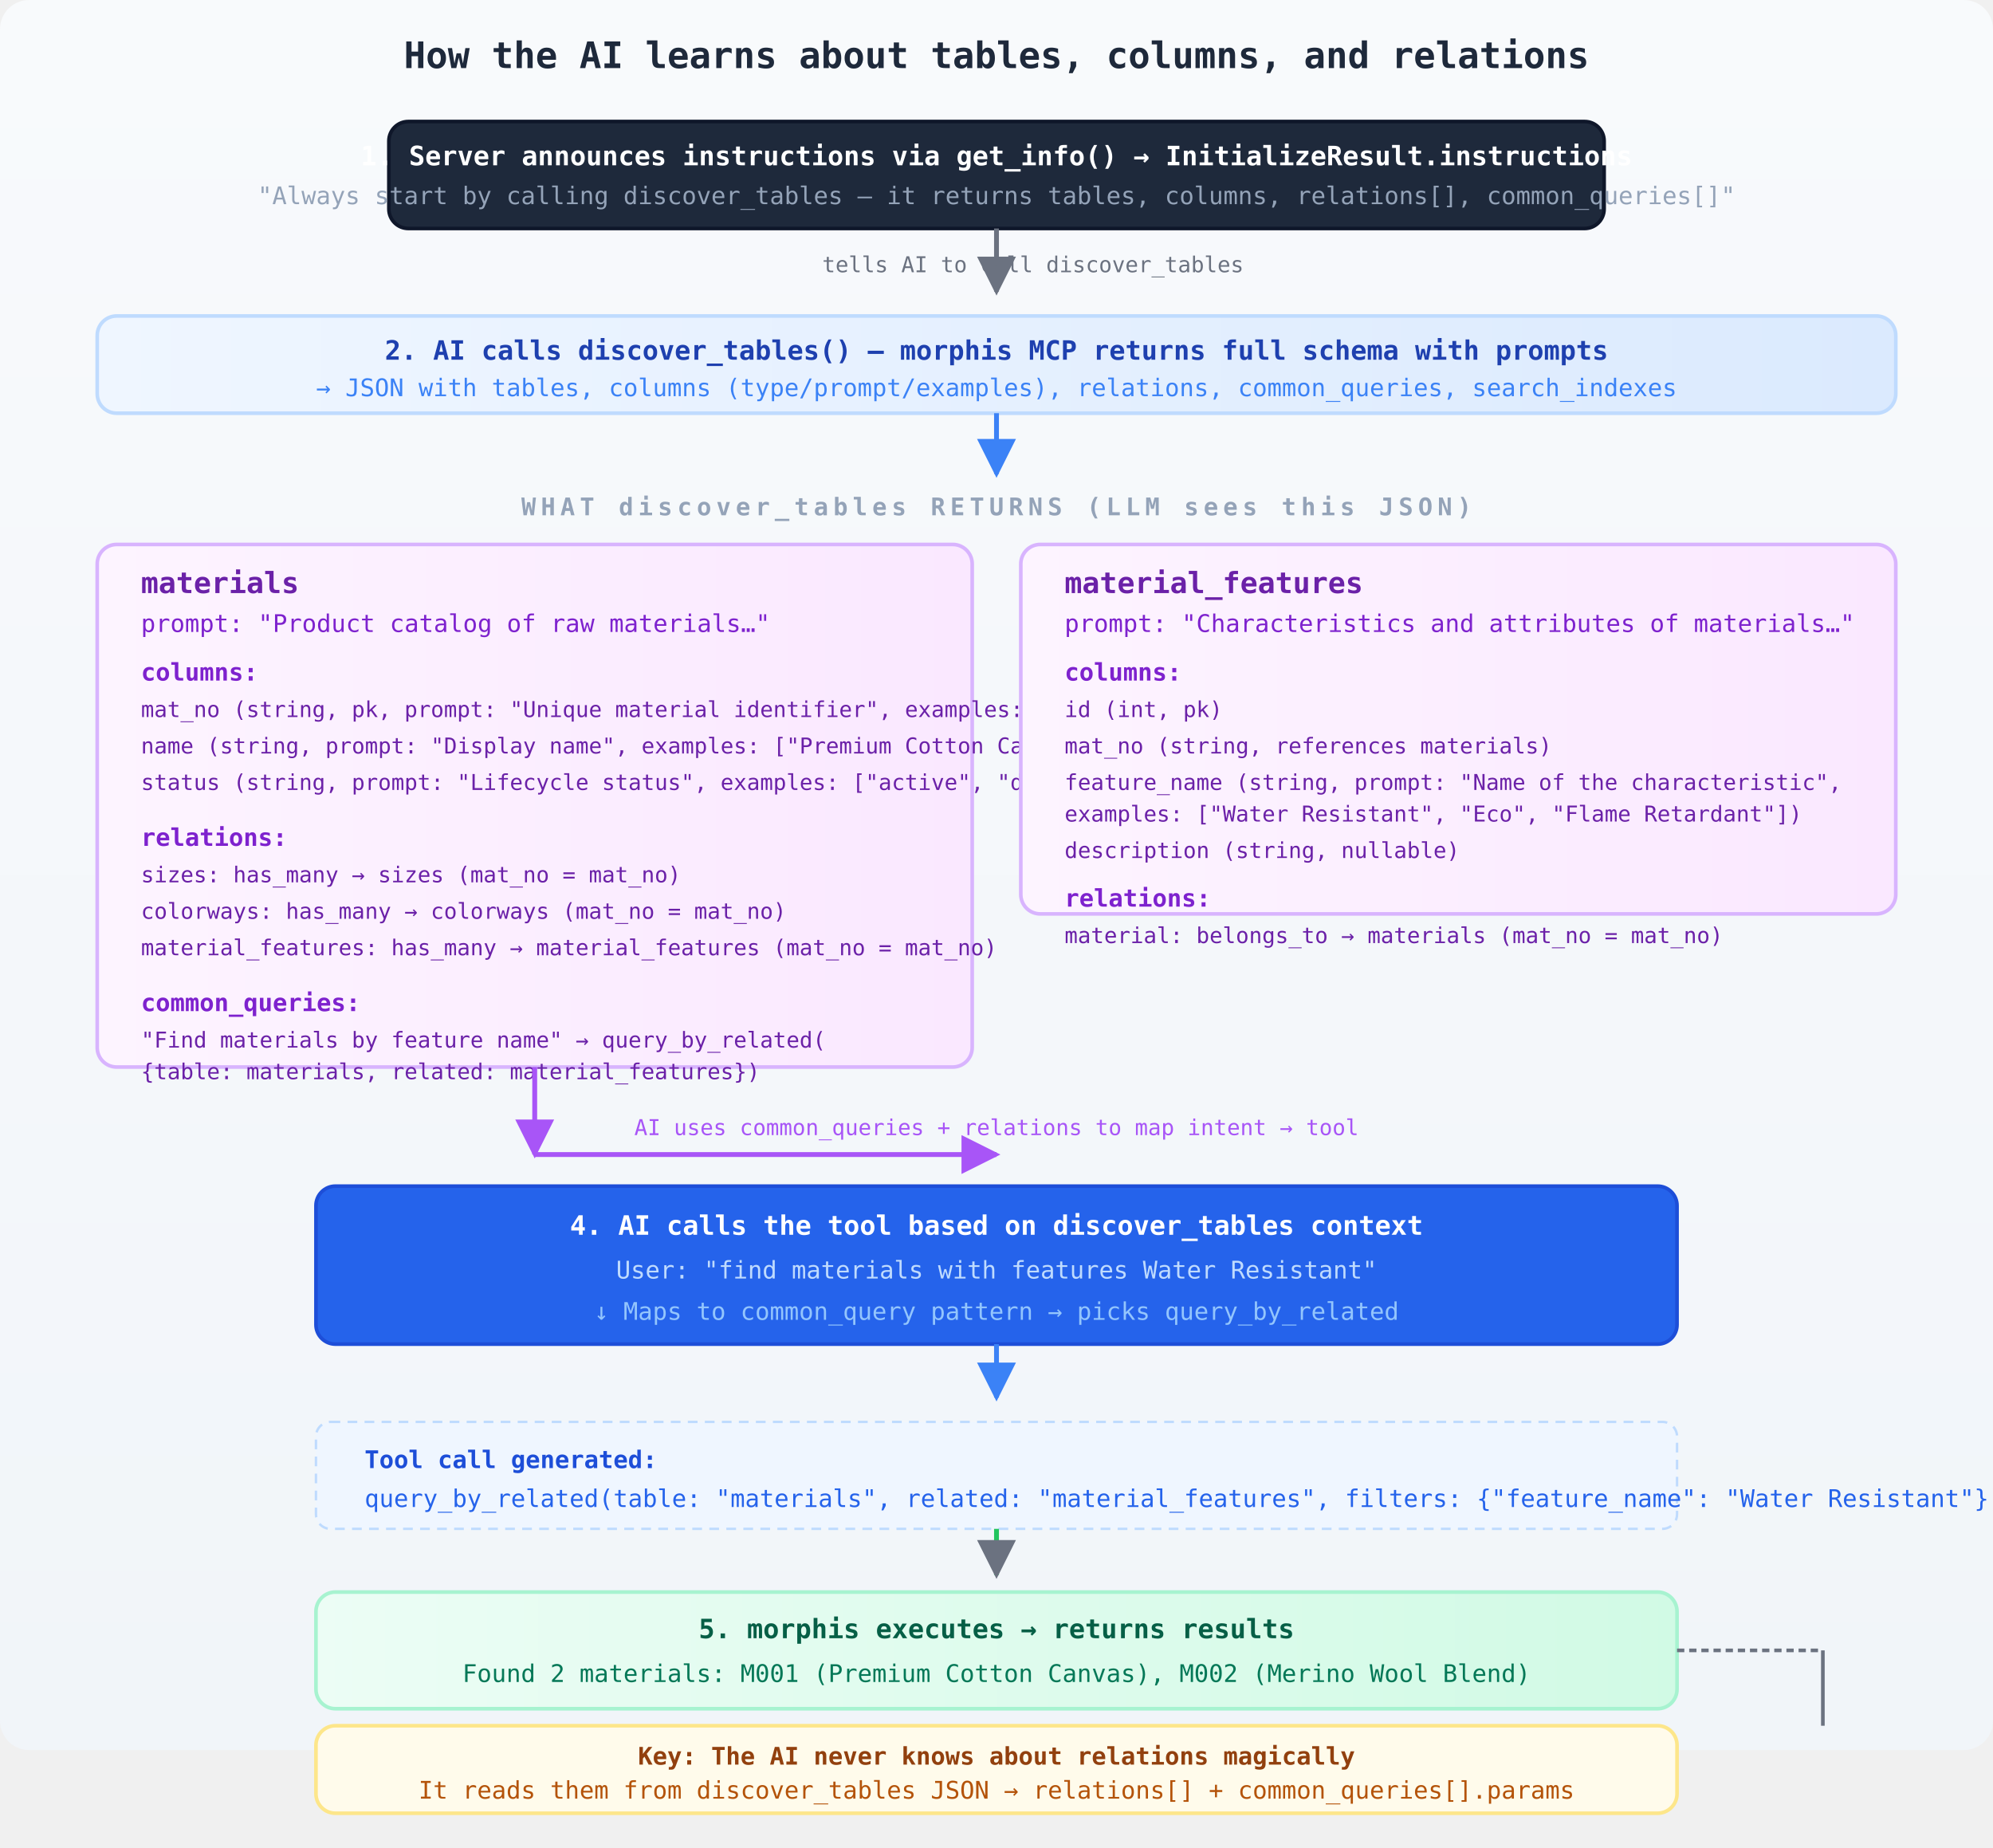
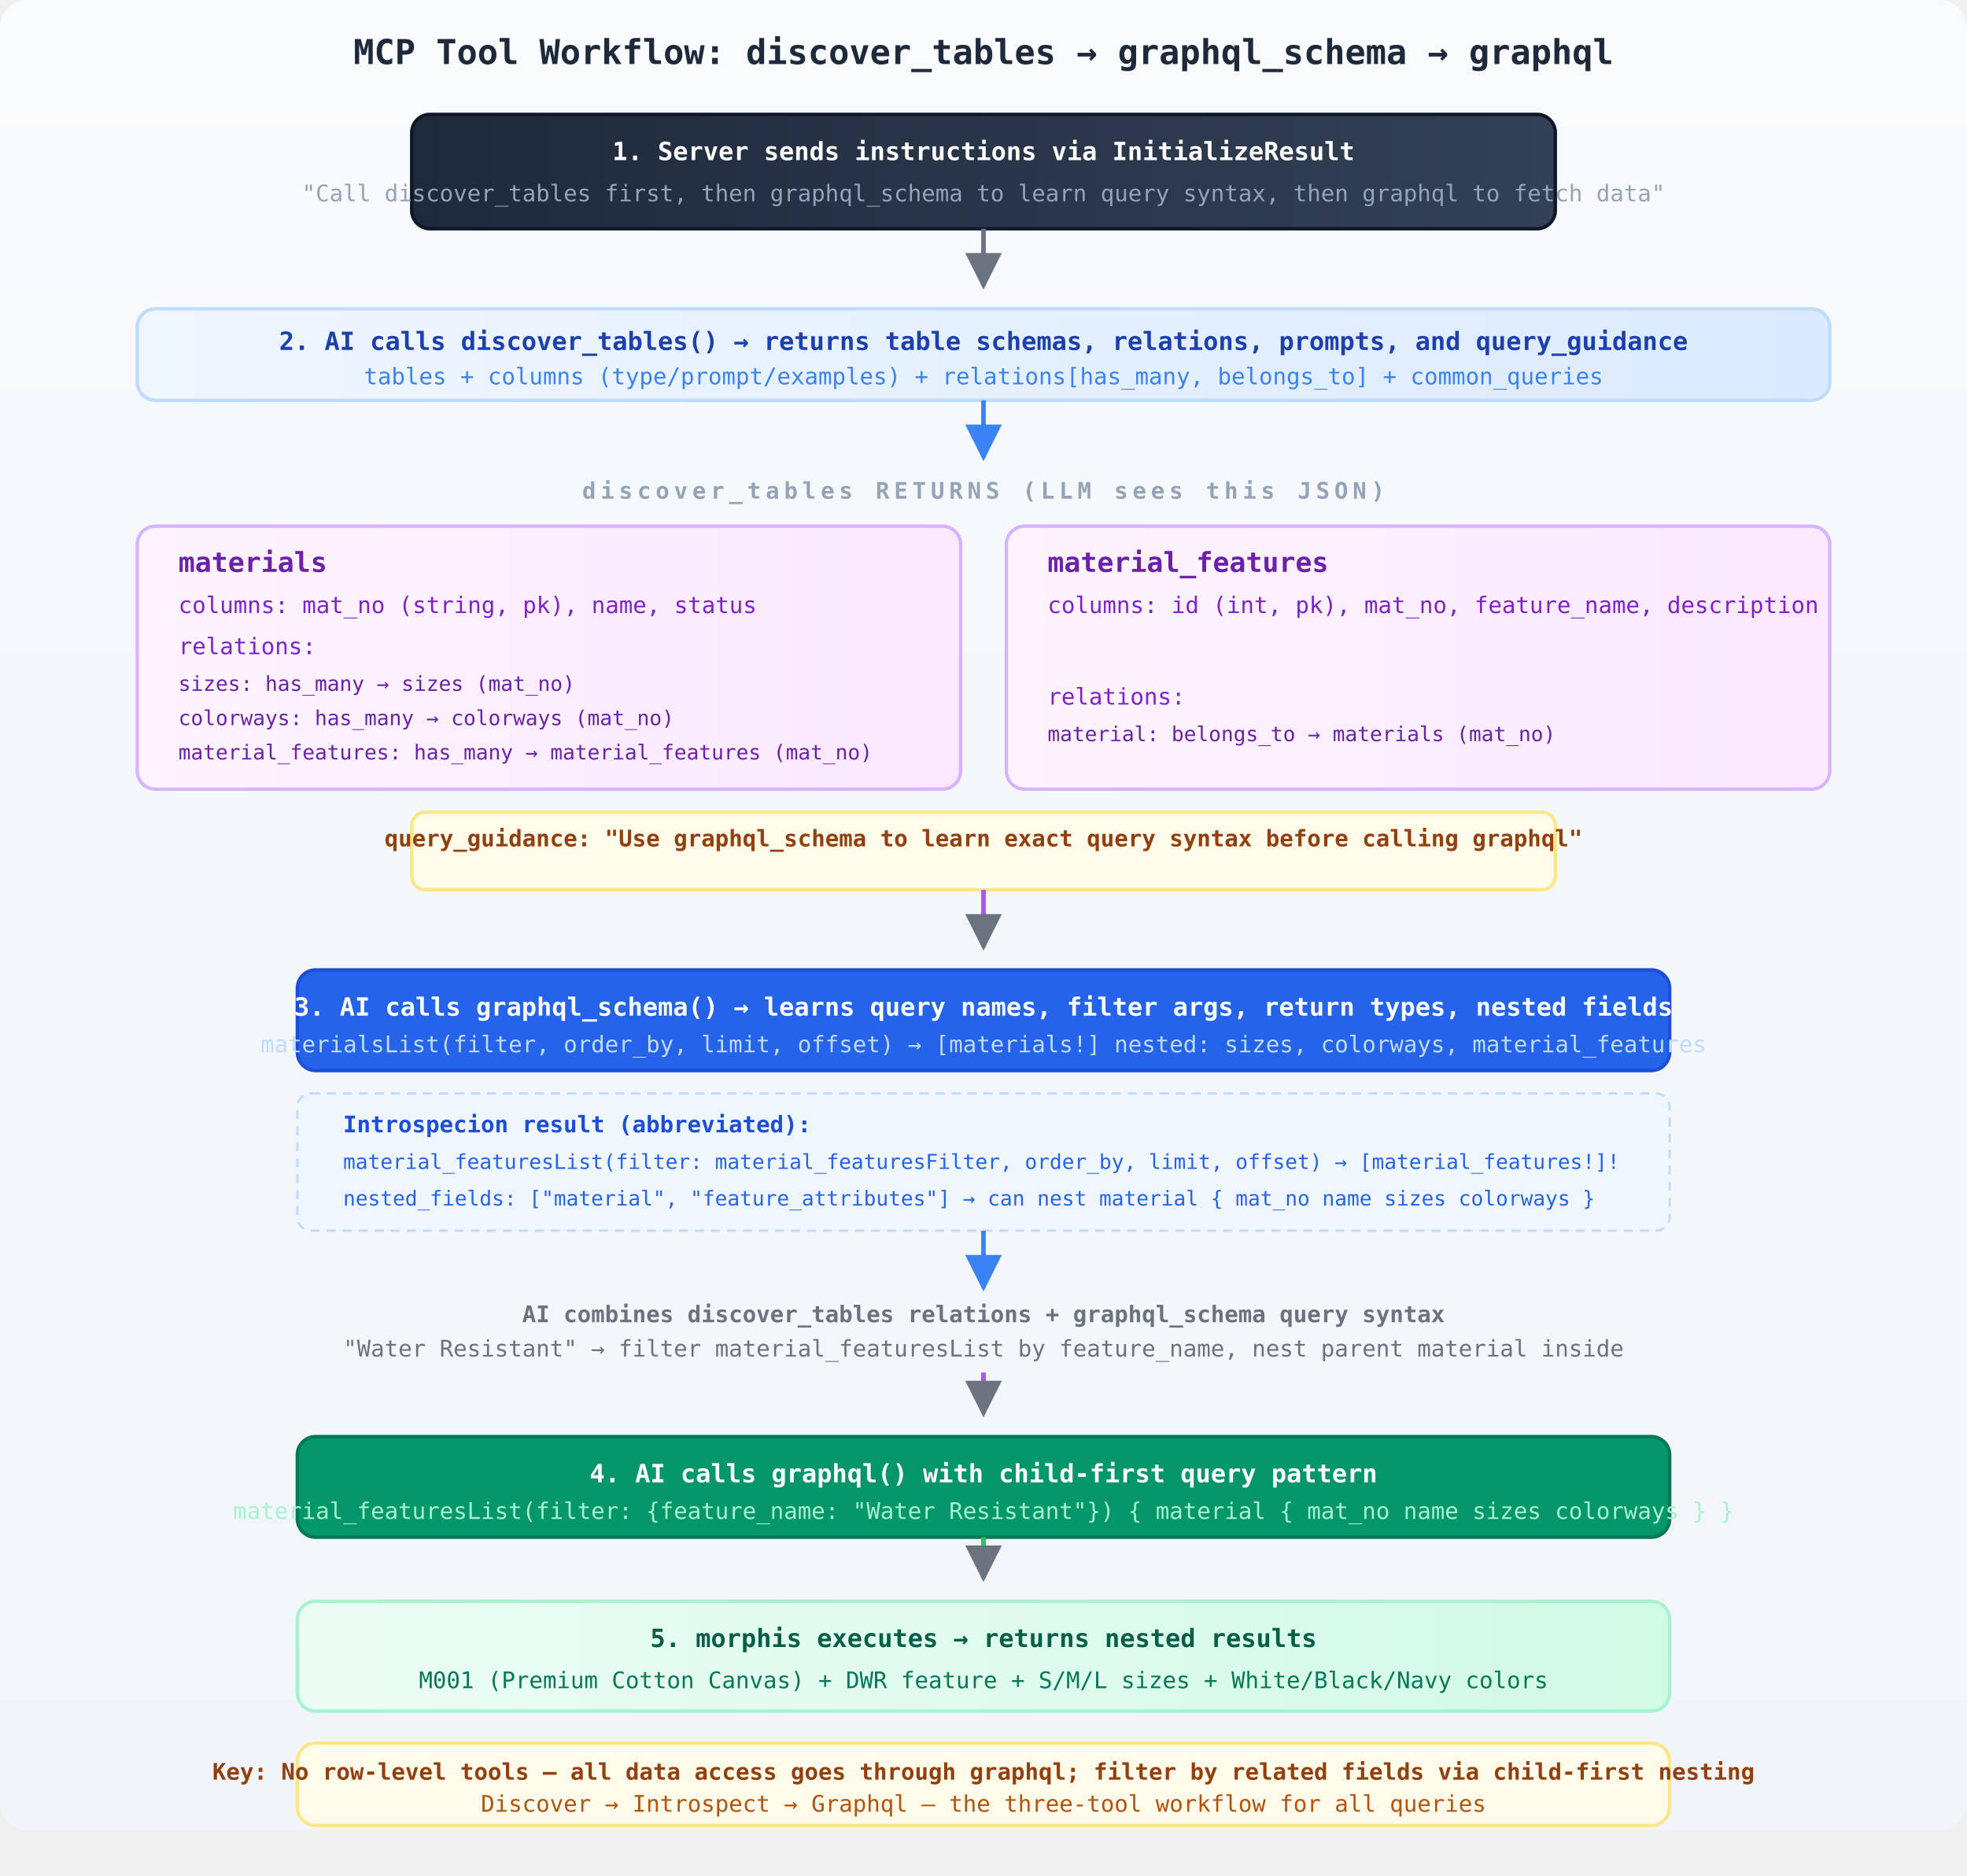
- <svg xmlns="http://www.w3.org/2000/svg" viewBox="0 0 820 760" font-family="'SF Mono','JetBrains Mono','Cascadia Code','Consolas',monospace" font-size="13">
+ <svg xmlns="http://www.w3.org/2000/svg" viewBox="0 0 860 820" font-family="'SF Mono','JetBrains Mono','Cascadia Code','Consolas',monospace" font-size="13">
  <defs>
    <linearGradient id="bg" x1="0" y1="0" x2="0" y2="1">
      <stop offset="0%" stop-color="#f8fafc" />
      <stop offset="100%" stop-color="#f1f5f9" />
+     </linearGradient>
+     <linearGradient id="box1" x1="0" y1="0" x2="1" y2="0">
+       <stop offset="0%" stop-color="#1e293b" />
+       <stop offset="100%" stop-color="#334155" />
    </linearGradient>
    <linearGradient id="llm" x1="0" y1="0" x2="1" y2="0">
      <stop offset="0%" stop-color="#fdf4ff" />
      <stop offset="100%" stop-color="#fae8ff" />
    </linearGradient>
    <linearGradient id="server" x1="0" y1="0" x2="1" y2="0">
      <stop offset="0%" stop-color="#eff6ff" />
      <stop offset="100%" stop-color="#dbeafe" />
    </linearGradient>
-     <linearGradient id="response" x1="0" y1="0" x2="1" y2="0">
+     <linearGradient id="green-box" x1="0" y1="0" x2="1" y2="0">
      <stop offset="0%" stop-color="#ecfdf5" />
      <stop offset="100%" stop-color="#d1fae5" />
    </linearGradient>
    <marker id="arrow" viewBox="0 0 10 10" refX="9" refY="5" markerWidth="8" markerHeight="8" orient="auto">
      <path d="M 0 0 L 10 5 L 0 10 z" fill="#6b7280" />
    </marker>
-     <marker id="arrow-purple" viewBox="0 0 10 10" refX="9" refY="5" markerWidth="8" markerHeight="8" orient="auto">
-       <path d="M 0 0 L 10 5 L 0 10 z" fill="#a855f7" />
-     </marker>
    <marker id="arrow-blue" viewBox="0 0 10 10" refX="9" refY="5" markerWidth="8" markerHeight="8" orient="auto">
      <path d="M 0 0 L 10 5 L 0 10 z" fill="#3b82f6" />
    </marker>
  </defs>
-   <rect width="820" height="720" fill="url(#bg)" rx="12" ry="12" />
-   <text x="410" y="28" text-anchor="middle" font-size="15" font-weight="700" fill="#1e293b">How the AI learns about tables, columns, and relations</text>
-   <rect x="160" y="50" width="500" height="44" rx="8" fill="#1e293b" stroke="#0f172a" stroke-width="1.5" />
-   <text x="410" y="68" text-anchor="middle" font-size="11" font-weight="700" fill="#fff">1. Server announces instructions via get_info() → InitializeResult.instructions</text>
-   <text x="410" y="84" text-anchor="middle" font-size="10" fill="#94a3b8">"Always start by calling discover_tables — it returns tables, columns, relations[], common_queries[]"</text>
-   <line x1="410" y1="94" x2="410" y2="120" stroke="#6b7280" stroke-width="2" marker-end="url(#arrow)" />
-   <text x="425" y="112" text-anchor="middle" font-size="9" fill="#6b7280">tells AI to call discover_tables</text>
-   <rect x="40" y="130" width="740" height="40" rx="8" fill="url(#server)" stroke="#bfdbfe" stroke-width="1.5" />
-   <text x="410" y="148" text-anchor="middle" font-size="11" font-weight="700" fill="#1e40af">2. AI calls discover_tables() — morphis MCP returns full schema with prompts</text>
-   <text x="410" y="163" text-anchor="middle" font-size="10" fill="#3b82f6">→ JSON with tables, columns (type/prompt/examples), relations, common_queries, search_indexes</text>
-   <line x1="410" y1="170" x2="410" y2="195" stroke="#3b82f6" stroke-width="2" marker-end="url(#arrow-blue)" />
-   <text x="410" y="212" text-anchor="middle" font-size="10" font-weight="600" fill="#94a3b8" letter-spacing="2">WHAT discover_tables RETURNS (LLM sees this JSON)</text>
-   <rect x="40" y="224" width="360" height="215" rx="8" fill="url(#llm)" stroke="#d8b4fe" stroke-width="1.5" />
-   <text x="58" y="244" font-size="12" font-weight="700" fill="#6b21a8">materials</text>
-   <text x="58" y="260" font-size="10" fill="#7e22ce">prompt: "Product catalog of raw materials…"</text>
-   <text x="58" y="280" font-size="10" font-weight="600" fill="#7e22ce">columns:</text>
-   <text x="58" y="295" font-size="9" fill="#6b21a8">  mat_no (string, pk, prompt: "Unique material identifier", examples: ["M001"])</text>
-   <text x="58" y="310" font-size="9" fill="#6b21a8">  name (string, prompt: "Display name", examples: ["Premium Cotton Canvas"])</text>
-   <text x="58" y="325" font-size="9" fill="#6b21a8">  status (string, prompt: "Lifecycle status", examples: ["active", "discontinued"])</text>
-   <text x="58" y="348" font-size="10" font-weight="600" fill="#7e22ce">relations:</text>
-   <text x="58" y="363" font-size="9" fill="#6b21a8">  sizes:       has_many → sizes  (mat_no = mat_no)</text>
-   <text x="58" y="378" font-size="9" fill="#6b21a8">  colorways:   has_many → colorways  (mat_no = mat_no)</text>
-   <text x="58" y="393" font-size="9" fill="#6b21a8">  material_features: has_many → material_features (mat_no = mat_no)</text>
-   <text x="58" y="416" font-size="10" font-weight="600" fill="#7e22ce">common_queries:</text>
-   <text x="58" y="431" font-size="9" fill="#6b21a8">  "Find materials by feature name" → query_by_related(</text>
-   <text x="58" y="444" font-size="9" fill="#6b21a8">     {table: materials, related: material_features})</text>
-   <rect x="420" y="224" width="360" height="152" rx="8" fill="url(#llm)" stroke="#d8b4fe" stroke-width="1.5" />
-   <text x="438" y="244" font-size="12" font-weight="700" fill="#6b21a8">material_features</text>
-   <text x="438" y="260" font-size="10" fill="#7e22ce">prompt: "Characteristics and attributes of materials…"</text>
-   <text x="438" y="280" font-size="10" font-weight="600" fill="#7e22ce">columns:</text>
-   <text x="438" y="295" font-size="9" fill="#6b21a8">  id (int, pk)</text>
-   <text x="438" y="310" font-size="9" fill="#6b21a8">  mat_no (string, references materials)</text>
-   <text x="438" y="325" font-size="9" fill="#6b21a8">  feature_name (string, prompt: "Name of the characteristic",</text>
-   <text x="438" y="338" font-size="9" fill="#6b21a8">    examples: ["Water Resistant", "Eco", "Flame Retardant"])</text>
-   <text x="438" y="353" font-size="9" fill="#6b21a8">  description (string, nullable)</text>
-   <text x="438" y="373" font-size="10" font-weight="600" fill="#7e22ce">relations:</text>
-   <text x="438" y="388" font-size="9" fill="#6b21a8">  material: belongs_to → materials (mat_no = mat_no)</text>
-   <line x1="220" y1="439" x2="220" y2="475" stroke="#a855f7" stroke-width="2" marker-end="url(#arrow-purple)" />
-   <line x1="220" y1="475" x2="410" y2="475" stroke="#a855f7" stroke-width="2" marker-end="url(#arrow-purple)" />
-   <text x="410" y="467" text-anchor="middle" font-size="9" fill="#a855f7">AI uses common_queries + relations to map intent → tool</text>
-   <rect x="130" y="488" width="560" height="65" rx="8" fill="#2563eb" stroke="#1d4ed8" stroke-width="1.5" />
-   <text x="410" y="508" text-anchor="middle" font-size="11" font-weight="700" fill="#fff">4. AI calls the tool based on discover_tables context</text>
-   <text x="410" y="526" text-anchor="middle" font-size="10" fill="#bfdbfe">User: "find materials with features Water Resistant"</text>
-   <text x="410" y="543" text-anchor="middle" font-size="10" fill="#93c5fd">↓  Maps to common_query pattern → picks query_by_related</text>
-   <line x1="410" y1="553" x2="410" y2="575" stroke="#3b82f6" stroke-width="2" marker-end="url(#arrow-blue)" />
-   <rect x="130" y="585" width="560" height="44" rx="6" fill="#eff6ff" stroke="#bfdbfe" stroke-width="1" stroke-dasharray="4,3" />
-   <text x="150" y="604" font-size="10" font-weight="700" fill="#1d4ed8">Tool call generated:</text>
-   <text x="150" y="620" font-size="10" fill="#2563eb">query_by_related(table: "materials", related: "material_features", filters: {"feature_name": "Water Resistant"})</text>
-   <line x1="410" y1="629" x2="410" y2="648" stroke="#22c55e" stroke-width="2" marker-end="url(#arrow)" />
-   <rect x="130" y="655" width="560" height="48" rx="8" fill="url(#response)" stroke="#a7f3d0" stroke-width="1.5" />
-   <text x="410" y="674" text-anchor="middle" font-size="11" font-weight="700" fill="#065f46">5. morphis executes → returns results</text>
-   <text x="410" y="692" text-anchor="middle" font-size="10" fill="#047857">Found 2 materials: M001 (Premium Cotton Canvas), M002 (Merino Wool Blend)</text>
-   <line x1="690" y1="679" x2="750" y2="679" stroke="#6b7280" stroke-width="1.5" stroke-dasharray="3,2" />
-   <line x1="750" y1="679" x2="750" y2="710" stroke="#6b7280" stroke-width="1.5" />
-   <rect x="130" y="710" width="560" height="36" rx="8" fill="#fffbeb" stroke="#fde68a" stroke-width="1.5" />
-   <text x="410" y="726" text-anchor="middle" font-size="10" font-weight="700" fill="#92400e">Key: The AI never knows about relations magically</text>
-   <text x="410" y="740" text-anchor="middle" font-size="10" fill="#b45309">It reads them from discover_tables JSON → relations[] + common_queries[].params</text>
+   <rect width="860" height="800" fill="url(#bg)" rx="12" ry="12" />
+   <text x="430" y="28" text-anchor="middle" font-size="15" font-weight="700" fill="#1e293b">MCP Tool Workflow: discover_tables → graphql_schema → graphql</text>
+   <rect x="180" y="50" width="500" height="50" rx="8" fill="url(#box1)" stroke="#0f172a" stroke-width="1.5" />
+   <text x="430" y="70" text-anchor="middle" font-size="11" font-weight="700" fill="#fff">1. Server sends instructions via InitializeResult</text>
+   <text x="430" y="88" text-anchor="middle" font-size="10" fill="#94a3b8">"Call discover_tables first, then graphql_schema to learn query syntax, then graphql to fetch data"</text>
+   <line x1="430" y1="100" x2="430" y2="125" stroke="#6b7280" stroke-width="2" marker-end="url(#arrow)" />
+   <rect x="60" y="135" width="740" height="40" rx="8" fill="url(#server)" stroke="#bfdbfe" stroke-width="1.5" />
+   <text x="430" y="153" text-anchor="middle" font-size="11" font-weight="700" fill="#1e40af">2. AI calls discover_tables() → returns table schemas, relations, prompts, and query_guidance</text>
+   <text x="430" y="168" text-anchor="middle" font-size="10" fill="#3b82f6">tables + columns (type/prompt/examples) + relations[has_many, belongs_to] + common_queries</text>
+   <line x1="430" y1="175" x2="430" y2="200" stroke="#3b82f6" stroke-width="2" marker-end="url(#arrow-blue)" />
+   <text x="430" y="218" text-anchor="middle" font-size="10" font-weight="600" fill="#94a3b8" letter-spacing="2">discover_tables RETURNS (LLM sees this JSON)</text>
+   <rect x="60" y="230" width="360" height="115" rx="8" fill="url(#llm)" stroke="#d8b4fe" stroke-width="1.5" />
+   <text x="78" y="250" font-size="12" font-weight="700" fill="#6b21a8">materials</text>
+   <text x="78" y="268" font-size="10" fill="#7e22ce">columns: mat_no (string, pk), name, status</text>
+   <text x="78" y="286" font-size="10" fill="#7e22ce">relations:</text>
+   <text x="78" y="302" font-size="9" fill="#6b21a8">  sizes:       has_many → sizes  (mat_no)</text>
+   <text x="78" y="317" font-size="9" fill="#6b21a8">  colorways:   has_many → colorways  (mat_no)</text>
+   <text x="78" y="332" font-size="9" fill="#6b21a8">  material_features: has_many → material_features (mat_no)</text>
+   <rect x="440" y="230" width="360" height="115" rx="8" fill="url(#llm)" stroke="#d8b4fe" stroke-width="1.5" />
+   <text x="458" y="250" font-size="12" font-weight="700" fill="#6b21a8">material_features</text>
+   <text x="458" y="268" font-size="10" fill="#7e22ce">columns: id (int, pk), mat_no, feature_name, description</text>
+   <text x="458" y="308" font-size="10" fill="#7e22ce">relations:</text>
+   <text x="458" y="324" font-size="9" fill="#6b21a8">  material: belongs_to → materials (mat_no)</text>
+   <rect x="180" y="355" width="500" height="34" rx="6" fill="#fffbeb" stroke="#fde68a" stroke-width="1.5" />
+   <text x="430" y="370" text-anchor="middle" font-size="10" font-weight="600" fill="#92400e">query_guidance: "Use graphql_schema to learn exact query syntax before calling graphql"</text>
+   <line x1="430" y1="389" x2="430" y2="414" stroke="#a855f7" stroke-width="2" marker-end="url(#arrow)" />
+   <rect x="130" y="424" width="600" height="44" rx="8" fill="#2563eb" stroke="#1d4ed8" stroke-width="1.5" />
+   <text x="430" y="444" text-anchor="middle" font-size="11" font-weight="700" fill="#fff">3. AI calls graphql_schema() → learns query names, filter args, return types, nested fields</text>
+   <text x="430" y="460" text-anchor="middle" font-size="10" fill="#bfdbfe">materialsList(filter, order_by, limit, offset) → [materials!]  nested: sizes, colorways, material_features</text>
+   <rect x="130" y="478" width="600" height="60" rx="6" fill="#eff6ff" stroke="#bfdbfe" stroke-width="1" stroke-dasharray="4,3" />
+   <text x="150" y="495" font-size="10" font-weight="700" fill="#1d4ed8">Introspecion result (abbreviated):</text>
+   <text x="150" y="511" font-size="9" fill="#2563eb">material_featuresList(filter: material_featuresFilter, order_by, limit, offset) → [material_features!]!</text>
+   <text x="150" y="527" font-size="9" fill="#2563eb">  nested_fields: ["material", "feature_attributes"]  → can nest material { mat_no name sizes colorways }</text>
+   <line x1="430" y1="538" x2="430" y2="563" stroke="#3b82f6" stroke-width="2" marker-end="url(#arrow-blue)" />
+   <text x="430" y="578" text-anchor="middle" font-size="10" font-weight="600" fill="#6b7280">AI combines discover_tables relations + graphql_schema query syntax</text>
+   <text x="430" y="593" text-anchor="middle" font-size="10" fill="#6b7280">"Water Resistant" → filter material_featuresList by feature_name, nest parent material inside</text>
+   <line x1="430" y1="600" x2="430" y2="618" stroke="#a855f7" stroke-width="2" marker-end="url(#arrow)" />
+   <rect x="130" y="628" width="600" height="44" rx="8" fill="#059669" stroke="#047857" stroke-width="1.5" />
+   <text x="430" y="648" text-anchor="middle" font-size="11" font-weight="700" fill="#fff">4. AI calls graphql() with child-first query pattern</text>
+   <text x="430" y="664" text-anchor="middle" font-size="10" fill="#a7f3d0">material_featuresList(filter: {feature_name: "Water Resistant"}) { material { mat_no name sizes colorways } }</text>
+   <line x1="430" y1="672" x2="430" y2="690" stroke="#22c55e" stroke-width="2" marker-end="url(#arrow)" />
+   <rect x="130" y="700" width="600" height="48" rx="8" fill="url(#green-box)" stroke="#a7f3d0" stroke-width="1.5" />
+   <text x="430" y="720" text-anchor="middle" font-size="11" font-weight="700" fill="#065f46">5. morphis executes → returns nested results</text>
+   <text x="430" y="738" text-anchor="middle" font-size="10" fill="#047857">M001 (Premium Cotton Canvas) + DWR feature + S/M/L sizes + White/Black/Navy colors</text>
+   <rect x="130" y="762" width="600" height="36" rx="8" fill="#fffbeb" stroke="#fde68a" stroke-width="1.5" />
+   <text x="430" y="778" text-anchor="middle" font-size="10" font-weight="700" fill="#92400e">Key: No row-level tools — all data access goes through graphql; filter by related fields via child-first nesting</text>
+   <text x="430" y="792" text-anchor="middle" font-size="10" fill="#b45309">Discover → Introspect → Graphql — the three-tool workflow for all queries</text>
</svg>
